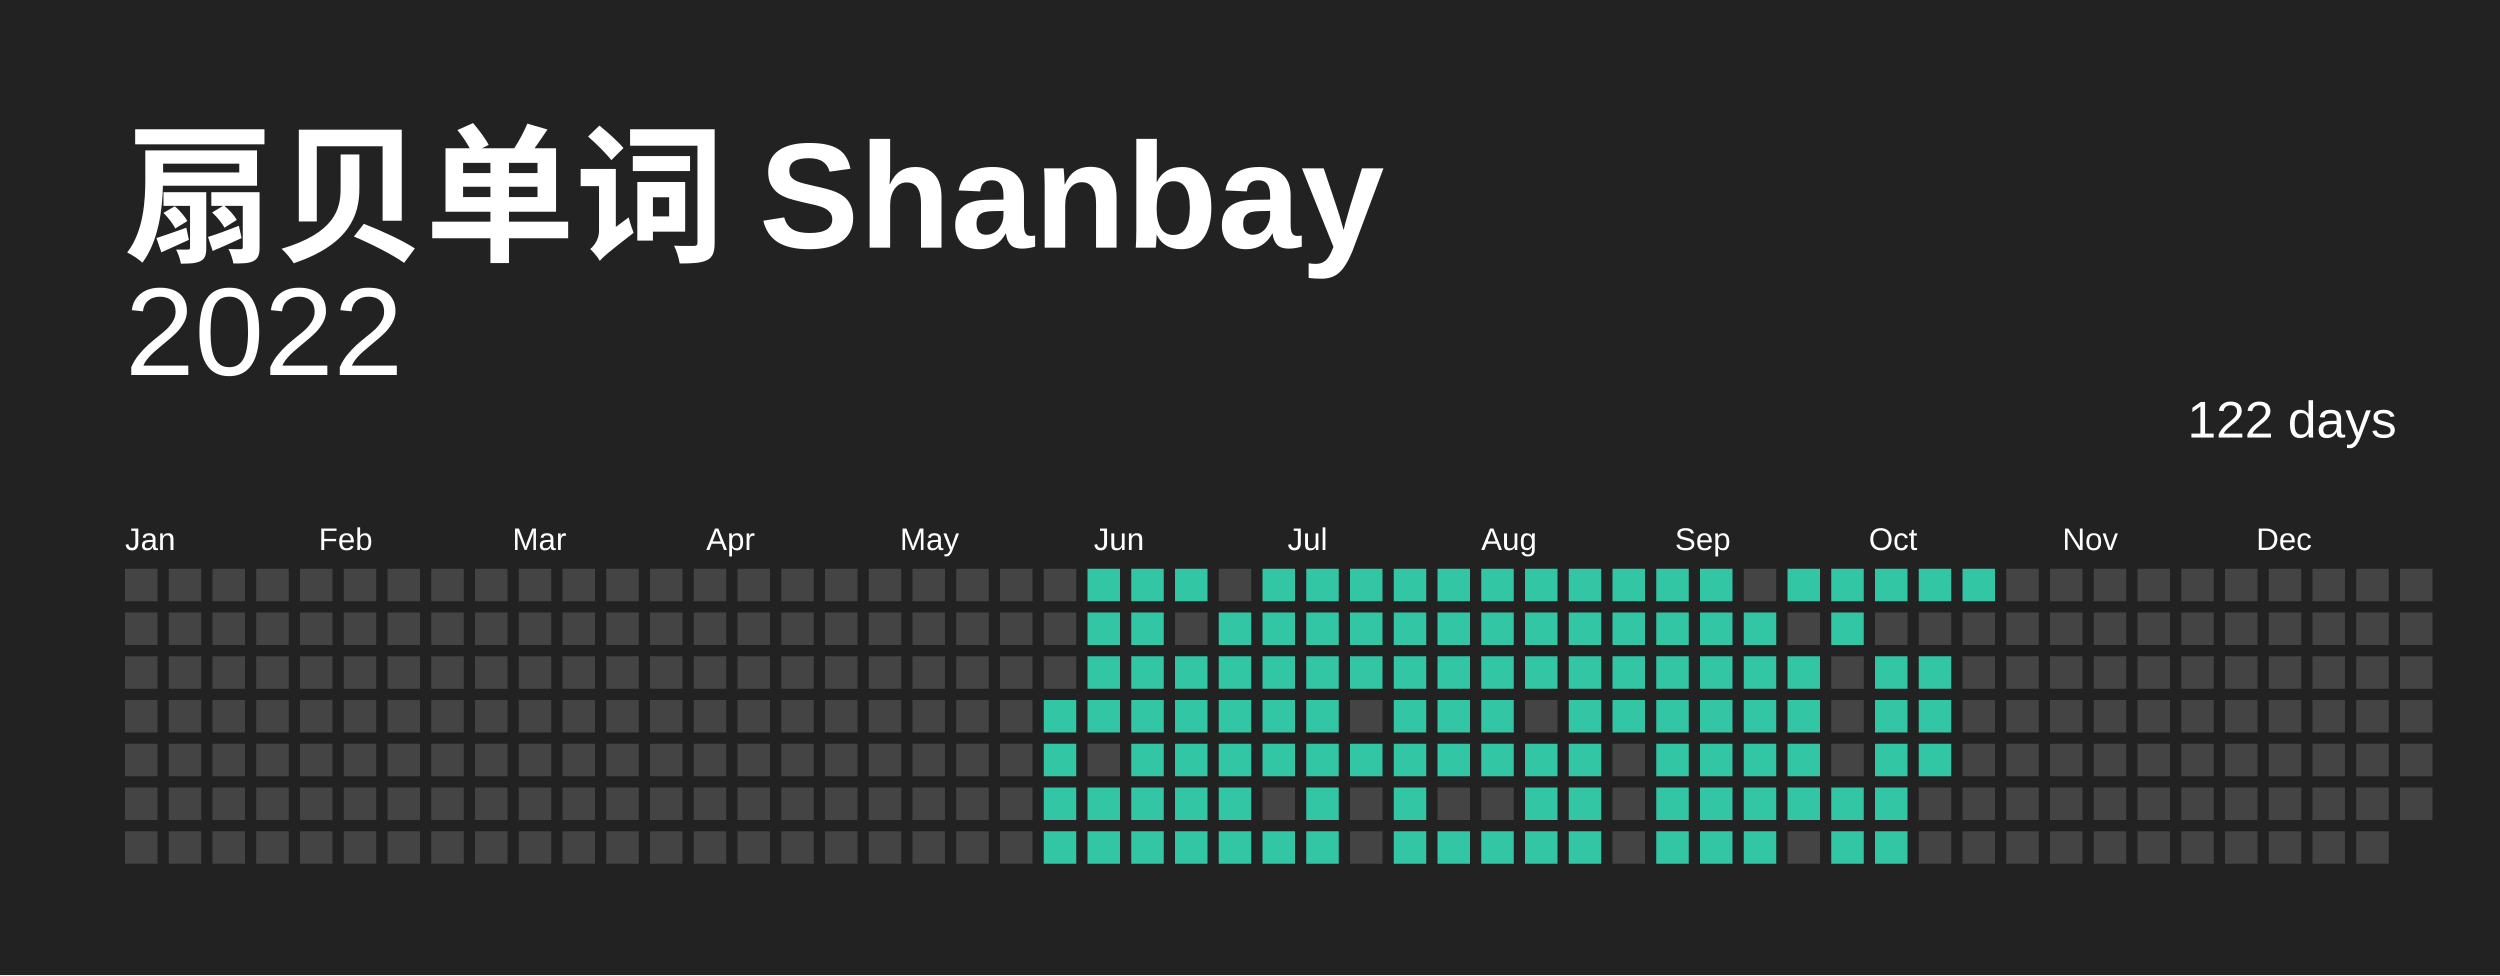
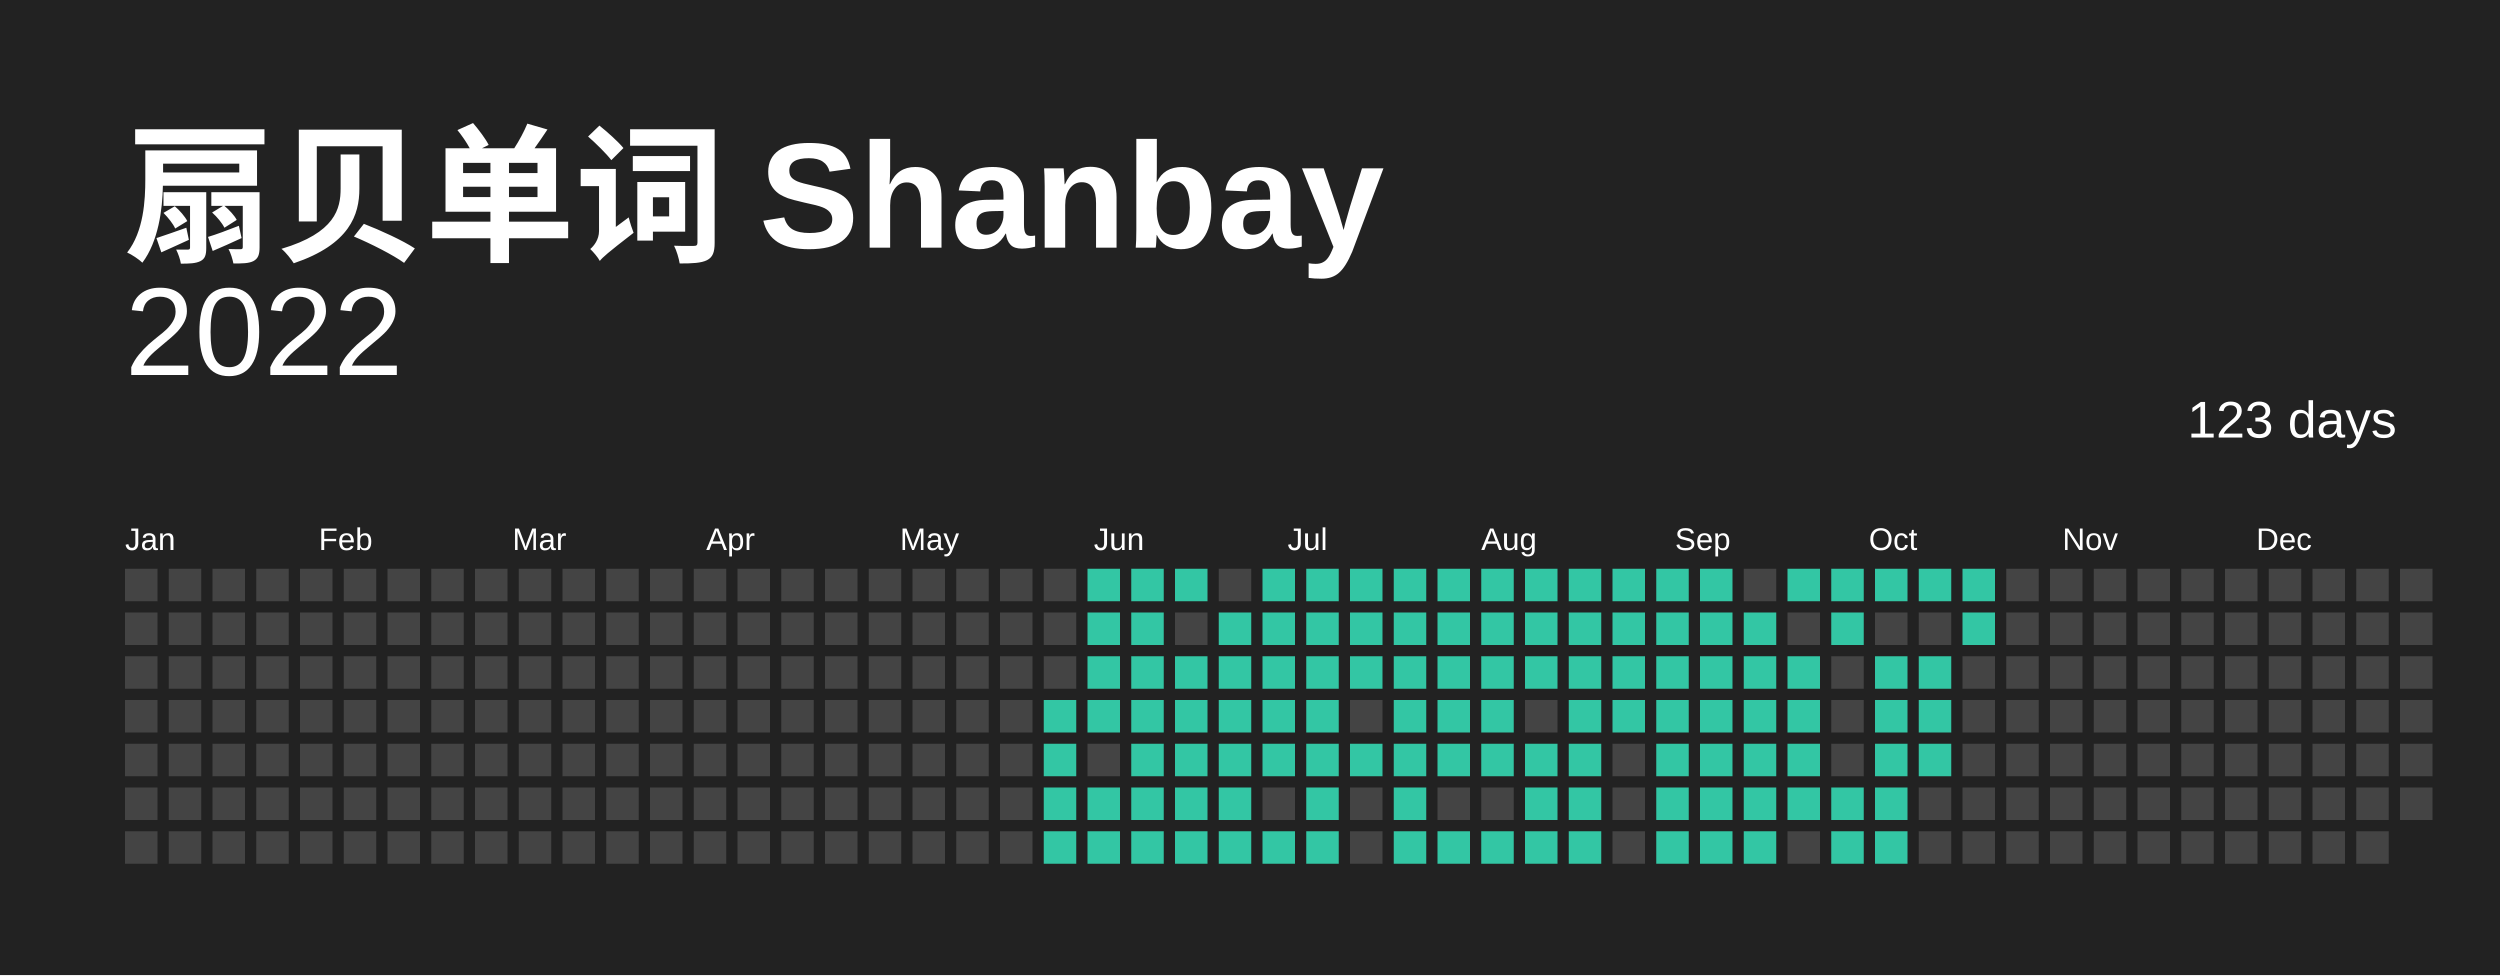
<svg xmlns="http://www.w3.org/2000/svg" baseProfile="full" height="78mm" version="1.1" viewBox="0,0,200,78" width="200mm">
  <defs />
  <rect fill="#222222" height="78" width="200" x="0" y="0" />
  <text fill="#FFFFFF" style="font-size:12px; font-family:Arial; font-weight:bold;" x="10" y="20"> 扇贝单词 Shanbay</text>
  <text alignment-baseline="hanging" fill="#FFFFFF" style="font-size:10.0px; font-family:Arial;" x="10" y="30">2022</text>
-   <text alignment-baseline="hanging" fill="#FFFFFF" style="font-size:4.125px; font-family:Arial;" x="175" y="35">122 days</text>
+   <text alignment-baseline="hanging" fill="#FFFFFF" style="font-size:4.125px; font-family:Arial;" x="175" y="35">123 days</text>
  <text fill="#FFFFFF" style="font-size:2.5px; font-family:Arial" x="10.0" y="44">Jan</text>
  <text fill="#FFFFFF" style="font-size:2.5px; font-family:Arial" x="25.5" y="44">Feb</text>
  <text fill="#FFFFFF" style="font-size:2.5px; font-family:Arial" x="41.0" y="44">Mar</text>
  <text fill="#FFFFFF" style="font-size:2.5px; font-family:Arial" x="56.5" y="44">Apr</text>
  <text fill="#FFFFFF" style="font-size:2.5px; font-family:Arial" x="72.0" y="44">May</text>
  <text fill="#FFFFFF" style="font-size:2.5px; font-family:Arial" x="87.5" y="44">Jun</text>
  <text fill="#FFFFFF" style="font-size:2.5px; font-family:Arial" x="103.0" y="44">Jul</text>
  <text fill="#FFFFFF" style="font-size:2.5px; font-family:Arial" x="118.5" y="44">Aug</text>
  <text fill="#FFFFFF" style="font-size:2.5px; font-family:Arial" x="134.0" y="44">Sep</text>
  <text fill="#FFFFFF" style="font-size:2.5px; font-family:Arial" x="149.5" y="44">Oct</text>
  <text fill="#FFFFFF" style="font-size:2.5px; font-family:Arial" x="165.0" y="44">Nov</text>
  <text fill="#FFFFFF" style="font-size:2.5px; font-family:Arial" x="180.5" y="44">Dec</text>
  <rect fill="#444444" height="2.6" width="2.6" x="10.0" y="45.5" />
  <rect fill="#444444" height="2.6" width="2.6" x="10.0" y="49.0" />
  <rect fill="#444444" height="2.6" width="2.6" x="10.0" y="52.5" />
  <rect fill="#444444" height="2.6" width="2.6" x="10.0" y="56.0" />
  <rect fill="#444444" height="2.6" width="2.6" x="10.0" y="59.5" />
  <rect fill="#444444" height="2.6" width="2.6" x="10.0" y="63.0" />
  <rect fill="#444444" height="2.6" width="2.6" x="10.0" y="66.5" />
  <rect fill="#444444" height="2.6" width="2.6" x="13.5" y="45.5" />
  <rect fill="#444444" height="2.6" width="2.6" x="13.5" y="49.0" />
  <rect fill="#444444" height="2.6" width="2.6" x="13.5" y="52.5" />
  <rect fill="#444444" height="2.6" width="2.6" x="13.5" y="56.0" />
  <rect fill="#444444" height="2.6" width="2.6" x="13.5" y="59.5" />
  <rect fill="#444444" height="2.6" width="2.6" x="13.5" y="63.0" />
  <rect fill="#444444" height="2.6" width="2.6" x="13.5" y="66.5" />
  <rect fill="#444444" height="2.6" width="2.6" x="17.0" y="45.5" />
  <rect fill="#444444" height="2.6" width="2.6" x="17.0" y="49.0" />
  <rect fill="#444444" height="2.6" width="2.6" x="17.0" y="52.5" />
  <rect fill="#444444" height="2.6" width="2.6" x="17.0" y="56.0" />
  <rect fill="#444444" height="2.6" width="2.6" x="17.0" y="59.5" />
  <rect fill="#444444" height="2.6" width="2.6" x="17.0" y="63.0" />
  <rect fill="#444444" height="2.6" width="2.6" x="17.0" y="66.5" />
  <rect fill="#444444" height="2.6" width="2.6" x="20.5" y="45.5" />
  <rect fill="#444444" height="2.6" width="2.6" x="20.5" y="49.0" />
  <rect fill="#444444" height="2.6" width="2.6" x="20.5" y="52.5" />
  <rect fill="#444444" height="2.6" width="2.6" x="20.5" y="56.0" />
  <rect fill="#444444" height="2.6" width="2.6" x="20.5" y="59.5" />
  <rect fill="#444444" height="2.6" width="2.6" x="20.5" y="63.0" />
  <rect fill="#444444" height="2.6" width="2.6" x="20.5" y="66.5" />
  <rect fill="#444444" height="2.6" width="2.6" x="24.0" y="45.5" />
  <rect fill="#444444" height="2.6" width="2.6" x="24.0" y="49.0" />
  <rect fill="#444444" height="2.6" width="2.6" x="24.0" y="52.5" />
  <rect fill="#444444" height="2.6" width="2.6" x="24.0" y="56.0" />
  <rect fill="#444444" height="2.6" width="2.6" x="24.0" y="59.5" />
  <rect fill="#444444" height="2.6" width="2.6" x="24.0" y="63.0" />
  <rect fill="#444444" height="2.6" width="2.6" x="24.0" y="66.5" />
  <rect fill="#444444" height="2.6" width="2.6" x="27.5" y="45.5" />
  <rect fill="#444444" height="2.6" width="2.6" x="27.5" y="49.0" />
  <rect fill="#444444" height="2.6" width="2.6" x="27.5" y="52.5" />
  <rect fill="#444444" height="2.6" width="2.6" x="27.5" y="56.0" />
  <rect fill="#444444" height="2.6" width="2.6" x="27.5" y="59.5" />
  <rect fill="#444444" height="2.6" width="2.6" x="27.5" y="63.0" />
  <rect fill="#444444" height="2.6" width="2.6" x="27.5" y="66.5" />
  <rect fill="#444444" height="2.6" width="2.6" x="31.0" y="45.5" />
  <rect fill="#444444" height="2.6" width="2.6" x="31.0" y="49.0" />
  <rect fill="#444444" height="2.6" width="2.6" x="31.0" y="52.5" />
  <rect fill="#444444" height="2.6" width="2.6" x="31.0" y="56.0" />
  <rect fill="#444444" height="2.6" width="2.6" x="31.0" y="59.5" />
  <rect fill="#444444" height="2.6" width="2.6" x="31.0" y="63.0" />
  <rect fill="#444444" height="2.6" width="2.6" x="31.0" y="66.5" />
  <rect fill="#444444" height="2.6" width="2.6" x="34.5" y="45.5" />
  <rect fill="#444444" height="2.6" width="2.6" x="34.5" y="49.0" />
  <rect fill="#444444" height="2.6" width="2.6" x="34.5" y="52.5" />
  <rect fill="#444444" height="2.6" width="2.6" x="34.5" y="56.0" />
  <rect fill="#444444" height="2.6" width="2.6" x="34.5" y="59.5" />
  <rect fill="#444444" height="2.6" width="2.6" x="34.5" y="63.0" />
  <rect fill="#444444" height="2.6" width="2.6" x="34.5" y="66.5" />
  <rect fill="#444444" height="2.6" width="2.6" x="38.0" y="45.5" />
  <rect fill="#444444" height="2.6" width="2.6" x="38.0" y="49.0" />
  <rect fill="#444444" height="2.6" width="2.6" x="38.0" y="52.5" />
  <rect fill="#444444" height="2.6" width="2.6" x="38.0" y="56.0" />
  <rect fill="#444444" height="2.6" width="2.6" x="38.0" y="59.5" />
  <rect fill="#444444" height="2.6" width="2.6" x="38.0" y="63.0" />
  <rect fill="#444444" height="2.6" width="2.6" x="38.0" y="66.5" />
  <rect fill="#444444" height="2.6" width="2.6" x="41.5" y="45.5" />
  <rect fill="#444444" height="2.6" width="2.6" x="41.5" y="49.0" />
  <rect fill="#444444" height="2.6" width="2.6" x="41.5" y="52.5" />
  <rect fill="#444444" height="2.6" width="2.6" x="41.5" y="56.0" />
  <rect fill="#444444" height="2.6" width="2.6" x="41.5" y="59.5" />
  <rect fill="#444444" height="2.6" width="2.6" x="41.5" y="63.0" />
  <rect fill="#444444" height="2.6" width="2.6" x="41.5" y="66.5" />
  <rect fill="#444444" height="2.6" width="2.6" x="45.0" y="45.5" />
  <rect fill="#444444" height="2.6" width="2.6" x="45.0" y="49.0" />
  <rect fill="#444444" height="2.6" width="2.6" x="45.0" y="52.5" />
  <rect fill="#444444" height="2.6" width="2.6" x="45.0" y="56.0" />
  <rect fill="#444444" height="2.6" width="2.6" x="45.0" y="59.5" />
  <rect fill="#444444" height="2.6" width="2.6" x="45.0" y="63.0" />
  <rect fill="#444444" height="2.6" width="2.6" x="45.0" y="66.5" />
  <rect fill="#444444" height="2.6" width="2.6" x="48.5" y="45.5" />
  <rect fill="#444444" height="2.6" width="2.6" x="48.5" y="49.0" />
  <rect fill="#444444" height="2.6" width="2.6" x="48.5" y="52.5" />
  <rect fill="#444444" height="2.6" width="2.6" x="48.5" y="56.0" />
  <rect fill="#444444" height="2.6" width="2.6" x="48.5" y="59.5" />
  <rect fill="#444444" height="2.6" width="2.6" x="48.5" y="63.0" />
  <rect fill="#444444" height="2.6" width="2.6" x="48.5" y="66.5" />
  <rect fill="#444444" height="2.6" width="2.6" x="52.0" y="45.5" />
  <rect fill="#444444" height="2.6" width="2.6" x="52.0" y="49.0" />
  <rect fill="#444444" height="2.6" width="2.6" x="52.0" y="52.5" />
  <rect fill="#444444" height="2.6" width="2.6" x="52.0" y="56.0" />
  <rect fill="#444444" height="2.6" width="2.6" x="52.0" y="59.5" />
  <rect fill="#444444" height="2.6" width="2.6" x="52.0" y="63.0" />
  <rect fill="#444444" height="2.6" width="2.6" x="52.0" y="66.5" />
  <rect fill="#444444" height="2.6" width="2.6" x="55.5" y="45.5" />
  <rect fill="#444444" height="2.6" width="2.6" x="55.5" y="49.0" />
  <rect fill="#444444" height="2.6" width="2.6" x="55.5" y="52.5" />
  <rect fill="#444444" height="2.6" width="2.6" x="55.5" y="56.0" />
  <rect fill="#444444" height="2.6" width="2.6" x="55.5" y="59.5" />
  <rect fill="#444444" height="2.6" width="2.6" x="55.5" y="63.0" />
  <rect fill="#444444" height="2.6" width="2.6" x="55.5" y="66.5" />
  <rect fill="#444444" height="2.6" width="2.6" x="59.0" y="45.5" />
  <rect fill="#444444" height="2.6" width="2.6" x="59.0" y="49.0" />
  <rect fill="#444444" height="2.6" width="2.6" x="59.0" y="52.5" />
  <rect fill="#444444" height="2.6" width="2.6" x="59.0" y="56.0" />
  <rect fill="#444444" height="2.6" width="2.6" x="59.0" y="59.5" />
  <rect fill="#444444" height="2.6" width="2.6" x="59.0" y="63.0" />
  <rect fill="#444444" height="2.6" width="2.6" x="59.0" y="66.5" />
  <rect fill="#444444" height="2.6" width="2.6" x="62.5" y="45.5" />
  <rect fill="#444444" height="2.6" width="2.6" x="62.5" y="49.0" />
  <rect fill="#444444" height="2.6" width="2.6" x="62.5" y="52.5" />
  <rect fill="#444444" height="2.6" width="2.6" x="62.5" y="56.0" />
  <rect fill="#444444" height="2.6" width="2.6" x="62.5" y="59.5" />
  <rect fill="#444444" height="2.6" width="2.6" x="62.5" y="63.0" />
  <rect fill="#444444" height="2.6" width="2.6" x="62.5" y="66.5" />
  <rect fill="#444444" height="2.6" width="2.6" x="66.0" y="45.5" />
  <rect fill="#444444" height="2.6" width="2.6" x="66.0" y="49.0" />
  <rect fill="#444444" height="2.6" width="2.6" x="66.0" y="52.5" />
  <rect fill="#444444" height="2.6" width="2.6" x="66.0" y="56.0" />
  <rect fill="#444444" height="2.6" width="2.6" x="66.0" y="59.5" />
  <rect fill="#444444" height="2.6" width="2.6" x="66.0" y="63.0" />
  <rect fill="#444444" height="2.6" width="2.6" x="66.0" y="66.5" />
  <rect fill="#444444" height="2.6" width="2.6" x="69.5" y="45.5" />
  <rect fill="#444444" height="2.6" width="2.6" x="69.5" y="49.0" />
  <rect fill="#444444" height="2.6" width="2.6" x="69.5" y="52.5" />
  <rect fill="#444444" height="2.6" width="2.6" x="69.5" y="56.0" />
  <rect fill="#444444" height="2.6" width="2.6" x="69.5" y="59.5" />
  <rect fill="#444444" height="2.6" width="2.6" x="69.5" y="63.0" />
  <rect fill="#444444" height="2.6" width="2.6" x="69.5" y="66.5" />
  <rect fill="#444444" height="2.6" width="2.6" x="73.0" y="45.5" />
  <rect fill="#444444" height="2.6" width="2.6" x="73.0" y="49.0" />
  <rect fill="#444444" height="2.6" width="2.6" x="73.0" y="52.5" />
  <rect fill="#444444" height="2.6" width="2.6" x="73.0" y="56.0" />
  <rect fill="#444444" height="2.6" width="2.6" x="73.0" y="59.5" />
  <rect fill="#444444" height="2.6" width="2.6" x="73.0" y="63.0" />
  <rect fill="#444444" height="2.6" width="2.6" x="73.0" y="66.5" />
  <rect fill="#444444" height="2.6" width="2.6" x="76.5" y="45.5" />
  <rect fill="#444444" height="2.6" width="2.6" x="76.5" y="49.0" />
  <rect fill="#444444" height="2.6" width="2.6" x="76.5" y="52.5" />
  <rect fill="#444444" height="2.6" width="2.6" x="76.5" y="56.0" />
  <rect fill="#444444" height="2.6" width="2.6" x="76.5" y="59.5" />
  <rect fill="#444444" height="2.6" width="2.6" x="76.5" y="63.0" />
  <rect fill="#444444" height="2.6" width="2.6" x="76.5" y="66.5" />
  <rect fill="#444444" height="2.6" width="2.6" x="80.0" y="45.5" />
  <rect fill="#444444" height="2.6" width="2.6" x="80.0" y="49.0" />
  <rect fill="#444444" height="2.6" width="2.6" x="80.0" y="52.5" />
  <rect fill="#444444" height="2.6" width="2.6" x="80.0" y="56.0" />
  <rect fill="#444444" height="2.6" width="2.6" x="80.0" y="59.5" />
  <rect fill="#444444" height="2.6" width="2.6" x="80.0" y="63.0" />
  <rect fill="#444444" height="2.6" width="2.6" x="80.0" y="66.5" />
  <rect fill="#444444" height="2.6" width="2.6" x="83.5" y="45.5" />
  <rect fill="#444444" height="2.6" width="2.6" x="83.5" y="49.0" />
  <rect fill="#444444" height="2.6" width="2.6" x="83.5" y="52.5" />
  <rect fill="#33C6A4" height="2.6" width="2.6" x="83.5" y="56.0" />
  <rect fill="#33C6A4" height="2.6" width="2.6" x="83.5" y="59.5" />
  <rect fill="#33C6A4" height="2.6" width="2.6" x="83.5" y="63.0" />
  <rect fill="#33C6A4" height="2.6" width="2.6" x="83.5" y="66.5" />
  <rect fill="#33C6A4" height="2.6" width="2.6" x="87.0" y="45.5" />
  <rect fill="#33C6A4" height="2.6" width="2.6" x="87.0" y="49.0" />
  <rect fill="#33C6A4" height="2.6" width="2.6" x="87.0" y="52.5" />
  <rect fill="#33C6A4" height="2.6" width="2.6" x="87.0" y="56.0" />
  <rect fill="#444444" height="2.6" width="2.6" x="87.0" y="59.5" />
  <rect fill="#33C6A4" height="2.6" width="2.6" x="87.0" y="63.0" />
  <rect fill="#33C6A4" height="2.6" width="2.6" x="87.0" y="66.5" />
  <rect fill="#33C6A4" height="2.6" width="2.6" x="90.5" y="45.5" />
  <rect fill="#33C6A4" height="2.6" width="2.6" x="90.5" y="49.0" />
  <rect fill="#33C6A4" height="2.6" width="2.6" x="90.5" y="52.5" />
  <rect fill="#33C6A4" height="2.6" width="2.6" x="90.5" y="56.0" />
  <rect fill="#33C6A4" height="2.6" width="2.6" x="90.5" y="59.5" />
  <rect fill="#33C6A4" height="2.6" width="2.6" x="90.5" y="63.0" />
  <rect fill="#33C6A4" height="2.6" width="2.6" x="90.5" y="66.5" />
  <rect fill="#33C6A4" height="2.6" width="2.6" x="94.0" y="45.5" />
  <rect fill="#444444" height="2.6" width="2.6" x="94.0" y="49.0" />
  <rect fill="#33C6A4" height="2.6" width="2.6" x="94.0" y="52.5" />
  <rect fill="#33C6A4" height="2.6" width="2.6" x="94.0" y="56.0" />
  <rect fill="#33C6A4" height="2.6" width="2.6" x="94.0" y="59.5" />
  <rect fill="#33C6A4" height="2.6" width="2.6" x="94.0" y="63.0" />
  <rect fill="#33C6A4" height="2.6" width="2.6" x="94.0" y="66.5" />
  <rect fill="#444444" height="2.6" width="2.6" x="97.5" y="45.5" />
  <rect fill="#33C6A4" height="2.6" width="2.6" x="97.5" y="49.0" />
  <rect fill="#33C6A4" height="2.6" width="2.6" x="97.5" y="52.5" />
  <rect fill="#33C6A4" height="2.6" width="2.6" x="97.5" y="56.0" />
  <rect fill="#33C6A4" height="2.6" width="2.6" x="97.5" y="59.5" />
  <rect fill="#33C6A4" height="2.6" width="2.6" x="97.5" y="63.0" />
  <rect fill="#33C6A4" height="2.6" width="2.6" x="97.5" y="66.5" />
  <rect fill="#33C6A4" height="2.6" width="2.6" x="101.0" y="45.5" />
  <rect fill="#33C6A4" height="2.6" width="2.6" x="101.0" y="49.0" />
  <rect fill="#33C6A4" height="2.6" width="2.6" x="101.0" y="52.5" />
  <rect fill="#33C6A4" height="2.6" width="2.6" x="101.0" y="56.0" />
  <rect fill="#33C6A4" height="2.6" width="2.6" x="101.0" y="59.5" />
  <rect fill="#444444" height="2.6" width="2.6" x="101.0" y="63.0" />
  <rect fill="#33C6A4" height="2.6" width="2.6" x="101.0" y="66.5" />
  <rect fill="#33C6A4" height="2.6" width="2.6" x="104.5" y="45.5" />
  <rect fill="#33C6A4" height="2.6" width="2.6" x="104.5" y="49.0" />
  <rect fill="#33C6A4" height="2.6" width="2.6" x="104.5" y="52.5" />
  <rect fill="#33C6A4" height="2.6" width="2.6" x="104.5" y="56.0" />
  <rect fill="#33C6A4" height="2.6" width="2.6" x="104.5" y="59.5" />
  <rect fill="#33C6A4" height="2.6" width="2.6" x="104.5" y="63.0" />
  <rect fill="#33C6A4" height="2.6" width="2.6" x="104.5" y="66.5" />
  <rect fill="#33C6A4" height="2.6" width="2.6" x="108.0" y="45.5" />
  <rect fill="#33C6A4" height="2.6" width="2.6" x="108.0" y="49.0" />
  <rect fill="#33C6A4" height="2.6" width="2.6" x="108.0" y="52.5" />
  <rect fill="#444444" height="2.6" width="2.6" x="108.0" y="56.0" />
  <rect fill="#33C6A4" height="2.6" width="2.6" x="108.0" y="59.5" />
  <rect fill="#444444" height="2.6" width="2.6" x="108.0" y="63.0" />
  <rect fill="#444444" height="2.6" width="2.6" x="108.0" y="66.5" />
  <rect fill="#33C6A4" height="2.6" width="2.6" x="111.5" y="45.5" />
  <rect fill="#33C6A4" height="2.6" width="2.6" x="111.5" y="49.0" />
  <rect fill="#33C6A4" height="2.6" width="2.6" x="111.5" y="52.5" />
  <rect fill="#33C6A4" height="2.6" width="2.6" x="111.5" y="56.0" />
  <rect fill="#33C6A4" height="2.6" width="2.6" x="111.5" y="59.5" />
  <rect fill="#33C6A4" height="2.6" width="2.6" x="111.5" y="63.0" />
  <rect fill="#33C6A4" height="2.6" width="2.6" x="111.5" y="66.5" />
  <rect fill="#33C6A4" height="2.6" width="2.6" x="115.0" y="45.5" />
  <rect fill="#33C6A4" height="2.6" width="2.6" x="115.0" y="49.0" />
  <rect fill="#33C6A4" height="2.6" width="2.6" x="115.0" y="52.5" />
  <rect fill="#33C6A4" height="2.6" width="2.6" x="115.0" y="56.0" />
  <rect fill="#33C6A4" height="2.6" width="2.6" x="115.0" y="59.5" />
  <rect fill="#444444" height="2.6" width="2.6" x="115.0" y="63.0" />
  <rect fill="#33C6A4" height="2.6" width="2.6" x="115.0" y="66.5" />
  <rect fill="#33C6A4" height="2.6" width="2.6" x="118.5" y="45.5" />
  <rect fill="#33C6A4" height="2.6" width="2.6" x="118.5" y="49.0" />
  <rect fill="#33C6A4" height="2.6" width="2.6" x="118.5" y="52.5" />
  <rect fill="#33C6A4" height="2.6" width="2.6" x="118.5" y="56.0" />
  <rect fill="#33C6A4" height="2.6" width="2.6" x="118.5" y="59.5" />
  <rect fill="#444444" height="2.6" width="2.6" x="118.5" y="63.0" />
  <rect fill="#33C6A4" height="2.6" width="2.6" x="118.5" y="66.5" />
  <rect fill="#33C6A4" height="2.6" width="2.6" x="122.0" y="45.5" />
  <rect fill="#33C6A4" height="2.6" width="2.6" x="122.0" y="49.0" />
  <rect fill="#33C6A4" height="2.6" width="2.6" x="122.0" y="52.5" />
  <rect fill="#444444" height="2.6" width="2.6" x="122.0" y="56.0" />
  <rect fill="#33C6A4" height="2.6" width="2.6" x="122.0" y="59.5" />
  <rect fill="#33C6A4" height="2.6" width="2.6" x="122.0" y="63.0" />
  <rect fill="#33C6A4" height="2.6" width="2.6" x="122.0" y="66.5" />
  <rect fill="#33C6A4" height="2.6" width="2.6" x="125.5" y="45.5" />
  <rect fill="#33C6A4" height="2.6" width="2.6" x="125.5" y="49.0" />
  <rect fill="#33C6A4" height="2.6" width="2.6" x="125.5" y="52.5" />
  <rect fill="#33C6A4" height="2.6" width="2.6" x="125.5" y="56.0" />
  <rect fill="#33C6A4" height="2.6" width="2.6" x="125.5" y="59.5" />
  <rect fill="#33C6A4" height="2.6" width="2.6" x="125.5" y="63.0" />
  <rect fill="#33C6A4" height="2.6" width="2.6" x="125.5" y="66.5" />
  <rect fill="#33C6A4" height="2.6" width="2.6" x="129.0" y="45.5" />
  <rect fill="#33C6A4" height="2.6" width="2.6" x="129.0" y="49.0" />
  <rect fill="#33C6A4" height="2.6" width="2.6" x="129.0" y="52.5" />
  <rect fill="#33C6A4" height="2.6" width="2.6" x="129.0" y="56.0" />
  <rect fill="#444444" height="2.6" width="2.6" x="129.0" y="59.5" />
  <rect fill="#444444" height="2.6" width="2.6" x="129.0" y="63.0" />
  <rect fill="#444444" height="2.6" width="2.6" x="129.0" y="66.5" />
  <rect fill="#33C6A4" height="2.6" width="2.6" x="132.5" y="45.5" />
  <rect fill="#33C6A4" height="2.6" width="2.6" x="132.5" y="49.0" />
  <rect fill="#33C6A4" height="2.6" width="2.6" x="132.5" y="52.5" />
  <rect fill="#33C6A4" height="2.6" width="2.6" x="132.5" y="56.0" />
  <rect fill="#33C6A4" height="2.6" width="2.6" x="132.5" y="59.5" />
  <rect fill="#33C6A4" height="2.6" width="2.6" x="132.5" y="63.0" />
  <rect fill="#33C6A4" height="2.6" width="2.6" x="132.5" y="66.5" />
  <rect fill="#33C6A4" height="2.6" width="2.6" x="136.0" y="45.5" />
  <rect fill="#33C6A4" height="2.6" width="2.6" x="136.0" y="49.0" />
  <rect fill="#33C6A4" height="2.6" width="2.6" x="136.0" y="52.5" />
  <rect fill="#33C6A4" height="2.6" width="2.6" x="136.0" y="56.0" />
  <rect fill="#33C6A4" height="2.6" width="2.6" x="136.0" y="59.5" />
  <rect fill="#33C6A4" height="2.6" width="2.6" x="136.0" y="63.0" />
  <rect fill="#33C6A4" height="2.6" width="2.6" x="136.0" y="66.5" />
  <rect fill="#444444" height="2.6" width="2.6" x="139.5" y="45.5" />
  <rect fill="#33C6A4" height="2.6" width="2.6" x="139.5" y="49.0" />
  <rect fill="#33C6A4" height="2.6" width="2.6" x="139.5" y="52.5" />
  <rect fill="#33C6A4" height="2.6" width="2.6" x="139.5" y="56.0" />
  <rect fill="#33C6A4" height="2.6" width="2.6" x="139.5" y="59.5" />
  <rect fill="#33C6A4" height="2.6" width="2.6" x="139.5" y="63.0" />
  <rect fill="#33C6A4" height="2.6" width="2.6" x="139.5" y="66.5" />
  <rect fill="#33C6A4" height="2.6" width="2.6" x="143.0" y="45.5" />
  <rect fill="#444444" height="2.6" width="2.6" x="143.0" y="49.0" />
  <rect fill="#33C6A4" height="2.6" width="2.6" x="143.0" y="52.5" />
  <rect fill="#33C6A4" height="2.6" width="2.6" x="143.0" y="56.0" />
  <rect fill="#33C6A4" height="2.6" width="2.6" x="143.0" y="59.5" />
  <rect fill="#33C6A4" height="2.6" width="2.6" x="143.0" y="63.0" />
  <rect fill="#444444" height="2.6" width="2.6" x="143.0" y="66.5" />
  <rect fill="#33C6A4" height="2.6" width="2.6" x="146.5" y="45.5" />
  <rect fill="#33C6A4" height="2.6" width="2.6" x="146.5" y="49.0" />
  <rect fill="#444444" height="2.6" width="2.6" x="146.5" y="52.5" />
  <rect fill="#444444" height="2.6" width="2.6" x="146.5" y="56.0" />
  <rect fill="#444444" height="2.6" width="2.6" x="146.5" y="59.5" />
  <rect fill="#33C6A4" height="2.6" width="2.6" x="146.5" y="63.0" />
  <rect fill="#33C6A4" height="2.6" width="2.6" x="146.5" y="66.5" />
  <rect fill="#33C6A4" height="2.6" width="2.6" x="150.0" y="45.5" />
  <rect fill="#444444" height="2.6" width="2.6" x="150.0" y="49.0" />
  <rect fill="#33C6A4" height="2.6" width="2.6" x="150.0" y="52.5" />
  <rect fill="#33C6A4" height="2.6" width="2.6" x="150.0" y="56.0" />
  <rect fill="#33C6A4" height="2.6" width="2.6" x="150.0" y="59.5" />
  <rect fill="#33C6A4" height="2.6" width="2.6" x="150.0" y="63.0" />
  <rect fill="#33C6A4" height="2.6" width="2.6" x="150.0" y="66.5" />
  <rect fill="#33C6A4" height="2.6" width="2.6" x="153.5" y="45.5" />
  <rect fill="#444444" height="2.6" width="2.6" x="153.5" y="49.0" />
  <rect fill="#33C6A4" height="2.6" width="2.6" x="153.5" y="52.5" />
  <rect fill="#33C6A4" height="2.6" width="2.6" x="153.5" y="56.0" />
  <rect fill="#33C6A4" height="2.6" width="2.6" x="153.5" y="59.5" />
  <rect fill="#444444" height="2.6" width="2.6" x="153.5" y="63.0" />
  <rect fill="#444444" height="2.6" width="2.6" x="153.5" y="66.5" />
  <rect fill="#33C6A4" height="2.6" width="2.6" x="157.0" y="45.5" />
-   <rect fill="#444444" height="2.6" width="2.6" x="157.0" y="49.0" />
+   <rect fill="#33C6A4" height="2.6" width="2.6" x="157.0" y="49.0" />
  <rect fill="#444444" height="2.6" width="2.6" x="157.0" y="52.5" />
  <rect fill="#444444" height="2.6" width="2.6" x="157.0" y="56.0" />
  <rect fill="#444444" height="2.6" width="2.6" x="157.0" y="59.5" />
  <rect fill="#444444" height="2.6" width="2.6" x="157.0" y="63.0" />
  <rect fill="#444444" height="2.6" width="2.6" x="157.0" y="66.5" />
  <rect fill="#444444" height="2.6" width="2.6" x="160.5" y="45.5" />
  <rect fill="#444444" height="2.6" width="2.6" x="160.5" y="49.0" />
  <rect fill="#444444" height="2.6" width="2.6" x="160.5" y="52.5" />
  <rect fill="#444444" height="2.6" width="2.6" x="160.5" y="56.0" />
  <rect fill="#444444" height="2.6" width="2.6" x="160.5" y="59.5" />
  <rect fill="#444444" height="2.6" width="2.6" x="160.5" y="63.0" />
  <rect fill="#444444" height="2.6" width="2.6" x="160.5" y="66.5" />
  <rect fill="#444444" height="2.6" width="2.6" x="164.0" y="45.5" />
  <rect fill="#444444" height="2.6" width="2.6" x="164.0" y="49.0" />
  <rect fill="#444444" height="2.6" width="2.6" x="164.0" y="52.5" />
  <rect fill="#444444" height="2.6" width="2.6" x="164.0" y="56.0" />
  <rect fill="#444444" height="2.6" width="2.6" x="164.0" y="59.5" />
  <rect fill="#444444" height="2.6" width="2.6" x="164.0" y="63.0" />
  <rect fill="#444444" height="2.6" width="2.6" x="164.0" y="66.5" />
  <rect fill="#444444" height="2.6" width="2.6" x="167.5" y="45.5" />
  <rect fill="#444444" height="2.6" width="2.6" x="167.5" y="49.0" />
  <rect fill="#444444" height="2.6" width="2.6" x="167.5" y="52.5" />
  <rect fill="#444444" height="2.6" width="2.6" x="167.5" y="56.0" />
  <rect fill="#444444" height="2.6" width="2.6" x="167.5" y="59.5" />
  <rect fill="#444444" height="2.6" width="2.6" x="167.5" y="63.0" />
  <rect fill="#444444" height="2.6" width="2.6" x="167.5" y="66.5" />
  <rect fill="#444444" height="2.6" width="2.6" x="171.0" y="45.5" />
  <rect fill="#444444" height="2.6" width="2.6" x="171.0" y="49.0" />
  <rect fill="#444444" height="2.6" width="2.6" x="171.0" y="52.5" />
  <rect fill="#444444" height="2.6" width="2.6" x="171.0" y="56.0" />
  <rect fill="#444444" height="2.6" width="2.6" x="171.0" y="59.5" />
  <rect fill="#444444" height="2.6" width="2.6" x="171.0" y="63.0" />
  <rect fill="#444444" height="2.6" width="2.6" x="171.0" y="66.5" />
  <rect fill="#444444" height="2.6" width="2.6" x="174.5" y="45.5" />
  <rect fill="#444444" height="2.6" width="2.6" x="174.5" y="49.0" />
  <rect fill="#444444" height="2.6" width="2.6" x="174.5" y="52.5" />
  <rect fill="#444444" height="2.6" width="2.6" x="174.5" y="56.0" />
  <rect fill="#444444" height="2.6" width="2.6" x="174.5" y="59.5" />
  <rect fill="#444444" height="2.6" width="2.6" x="174.5" y="63.0" />
  <rect fill="#444444" height="2.6" width="2.6" x="174.5" y="66.5" />
  <rect fill="#444444" height="2.6" width="2.6" x="178.0" y="45.5" />
  <rect fill="#444444" height="2.6" width="2.6" x="178.0" y="49.0" />
  <rect fill="#444444" height="2.6" width="2.6" x="178.0" y="52.5" />
  <rect fill="#444444" height="2.6" width="2.6" x="178.0" y="56.0" />
  <rect fill="#444444" height="2.6" width="2.6" x="178.0" y="59.5" />
  <rect fill="#444444" height="2.6" width="2.6" x="178.0" y="63.0" />
  <rect fill="#444444" height="2.6" width="2.6" x="178.0" y="66.5" />
  <rect fill="#444444" height="2.6" width="2.6" x="181.5" y="45.5" />
  <rect fill="#444444" height="2.6" width="2.6" x="181.5" y="49.0" />
  <rect fill="#444444" height="2.6" width="2.6" x="181.5" y="52.5" />
  <rect fill="#444444" height="2.6" width="2.6" x="181.5" y="56.0" />
  <rect fill="#444444" height="2.6" width="2.6" x="181.5" y="59.5" />
  <rect fill="#444444" height="2.6" width="2.6" x="181.5" y="63.0" />
  <rect fill="#444444" height="2.6" width="2.6" x="181.5" y="66.5" />
  <rect fill="#444444" height="2.6" width="2.6" x="185.0" y="45.5" />
  <rect fill="#444444" height="2.6" width="2.6" x="185.0" y="49.0" />
  <rect fill="#444444" height="2.6" width="2.6" x="185.0" y="52.5" />
  <rect fill="#444444" height="2.6" width="2.6" x="185.0" y="56.0" />
  <rect fill="#444444" height="2.6" width="2.6" x="185.0" y="59.5" />
  <rect fill="#444444" height="2.6" width="2.6" x="185.0" y="63.0" />
  <rect fill="#444444" height="2.6" width="2.6" x="185.0" y="66.5" />
  <rect fill="#444444" height="2.6" width="2.6" x="188.5" y="45.5" />
  <rect fill="#444444" height="2.6" width="2.6" x="188.5" y="49.0" />
  <rect fill="#444444" height="2.6" width="2.6" x="188.5" y="52.5" />
  <rect fill="#444444" height="2.6" width="2.6" x="188.5" y="56.0" />
  <rect fill="#444444" height="2.6" width="2.6" x="188.5" y="59.5" />
  <rect fill="#444444" height="2.6" width="2.6" x="188.5" y="63.0" />
  <rect fill="#444444" height="2.6" width="2.6" x="188.5" y="66.5" />
  <rect fill="#444444" height="2.6" width="2.6" x="192.0" y="45.5" />
  <rect fill="#444444" height="2.6" width="2.6" x="192.0" y="49.0" />
  <rect fill="#444444" height="2.6" width="2.6" x="192.0" y="52.5" />
  <rect fill="#444444" height="2.6" width="2.6" x="192.0" y="56.0" />
  <rect fill="#444444" height="2.6" width="2.6" x="192.0" y="59.5" />
  <rect fill="#444444" height="2.6" width="2.6" x="192.0" y="63.0" />
</svg>
